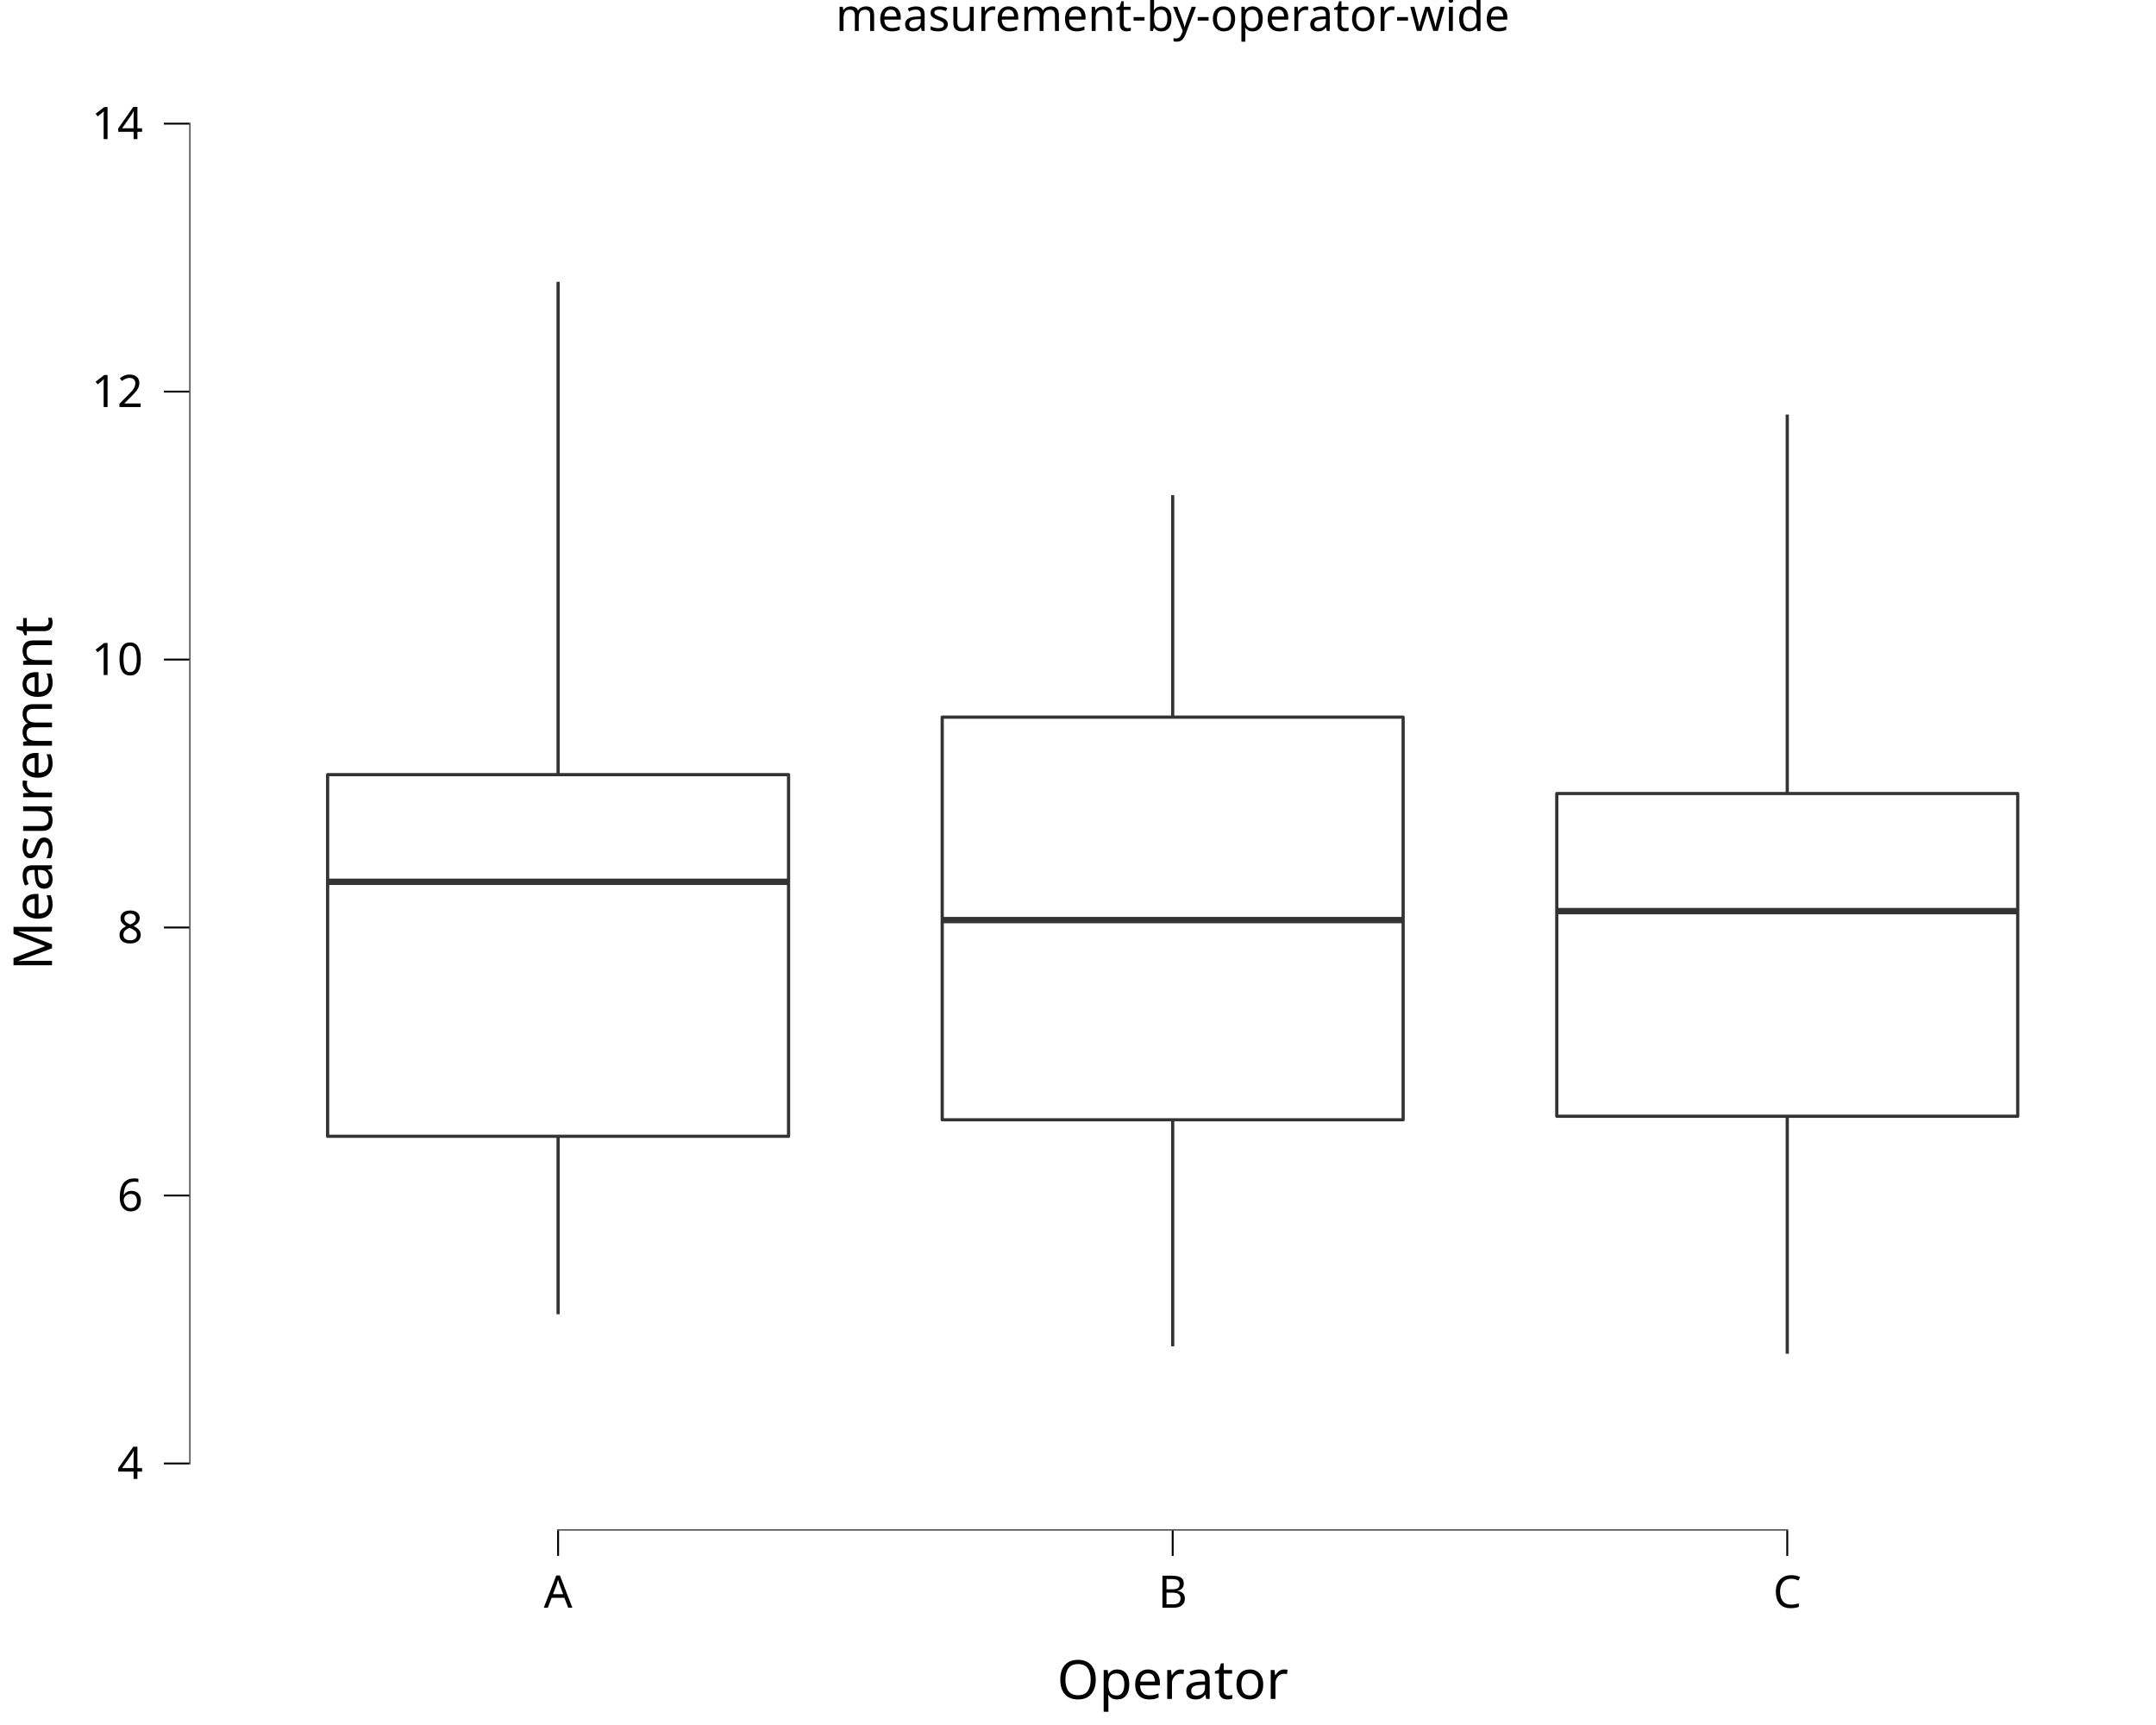
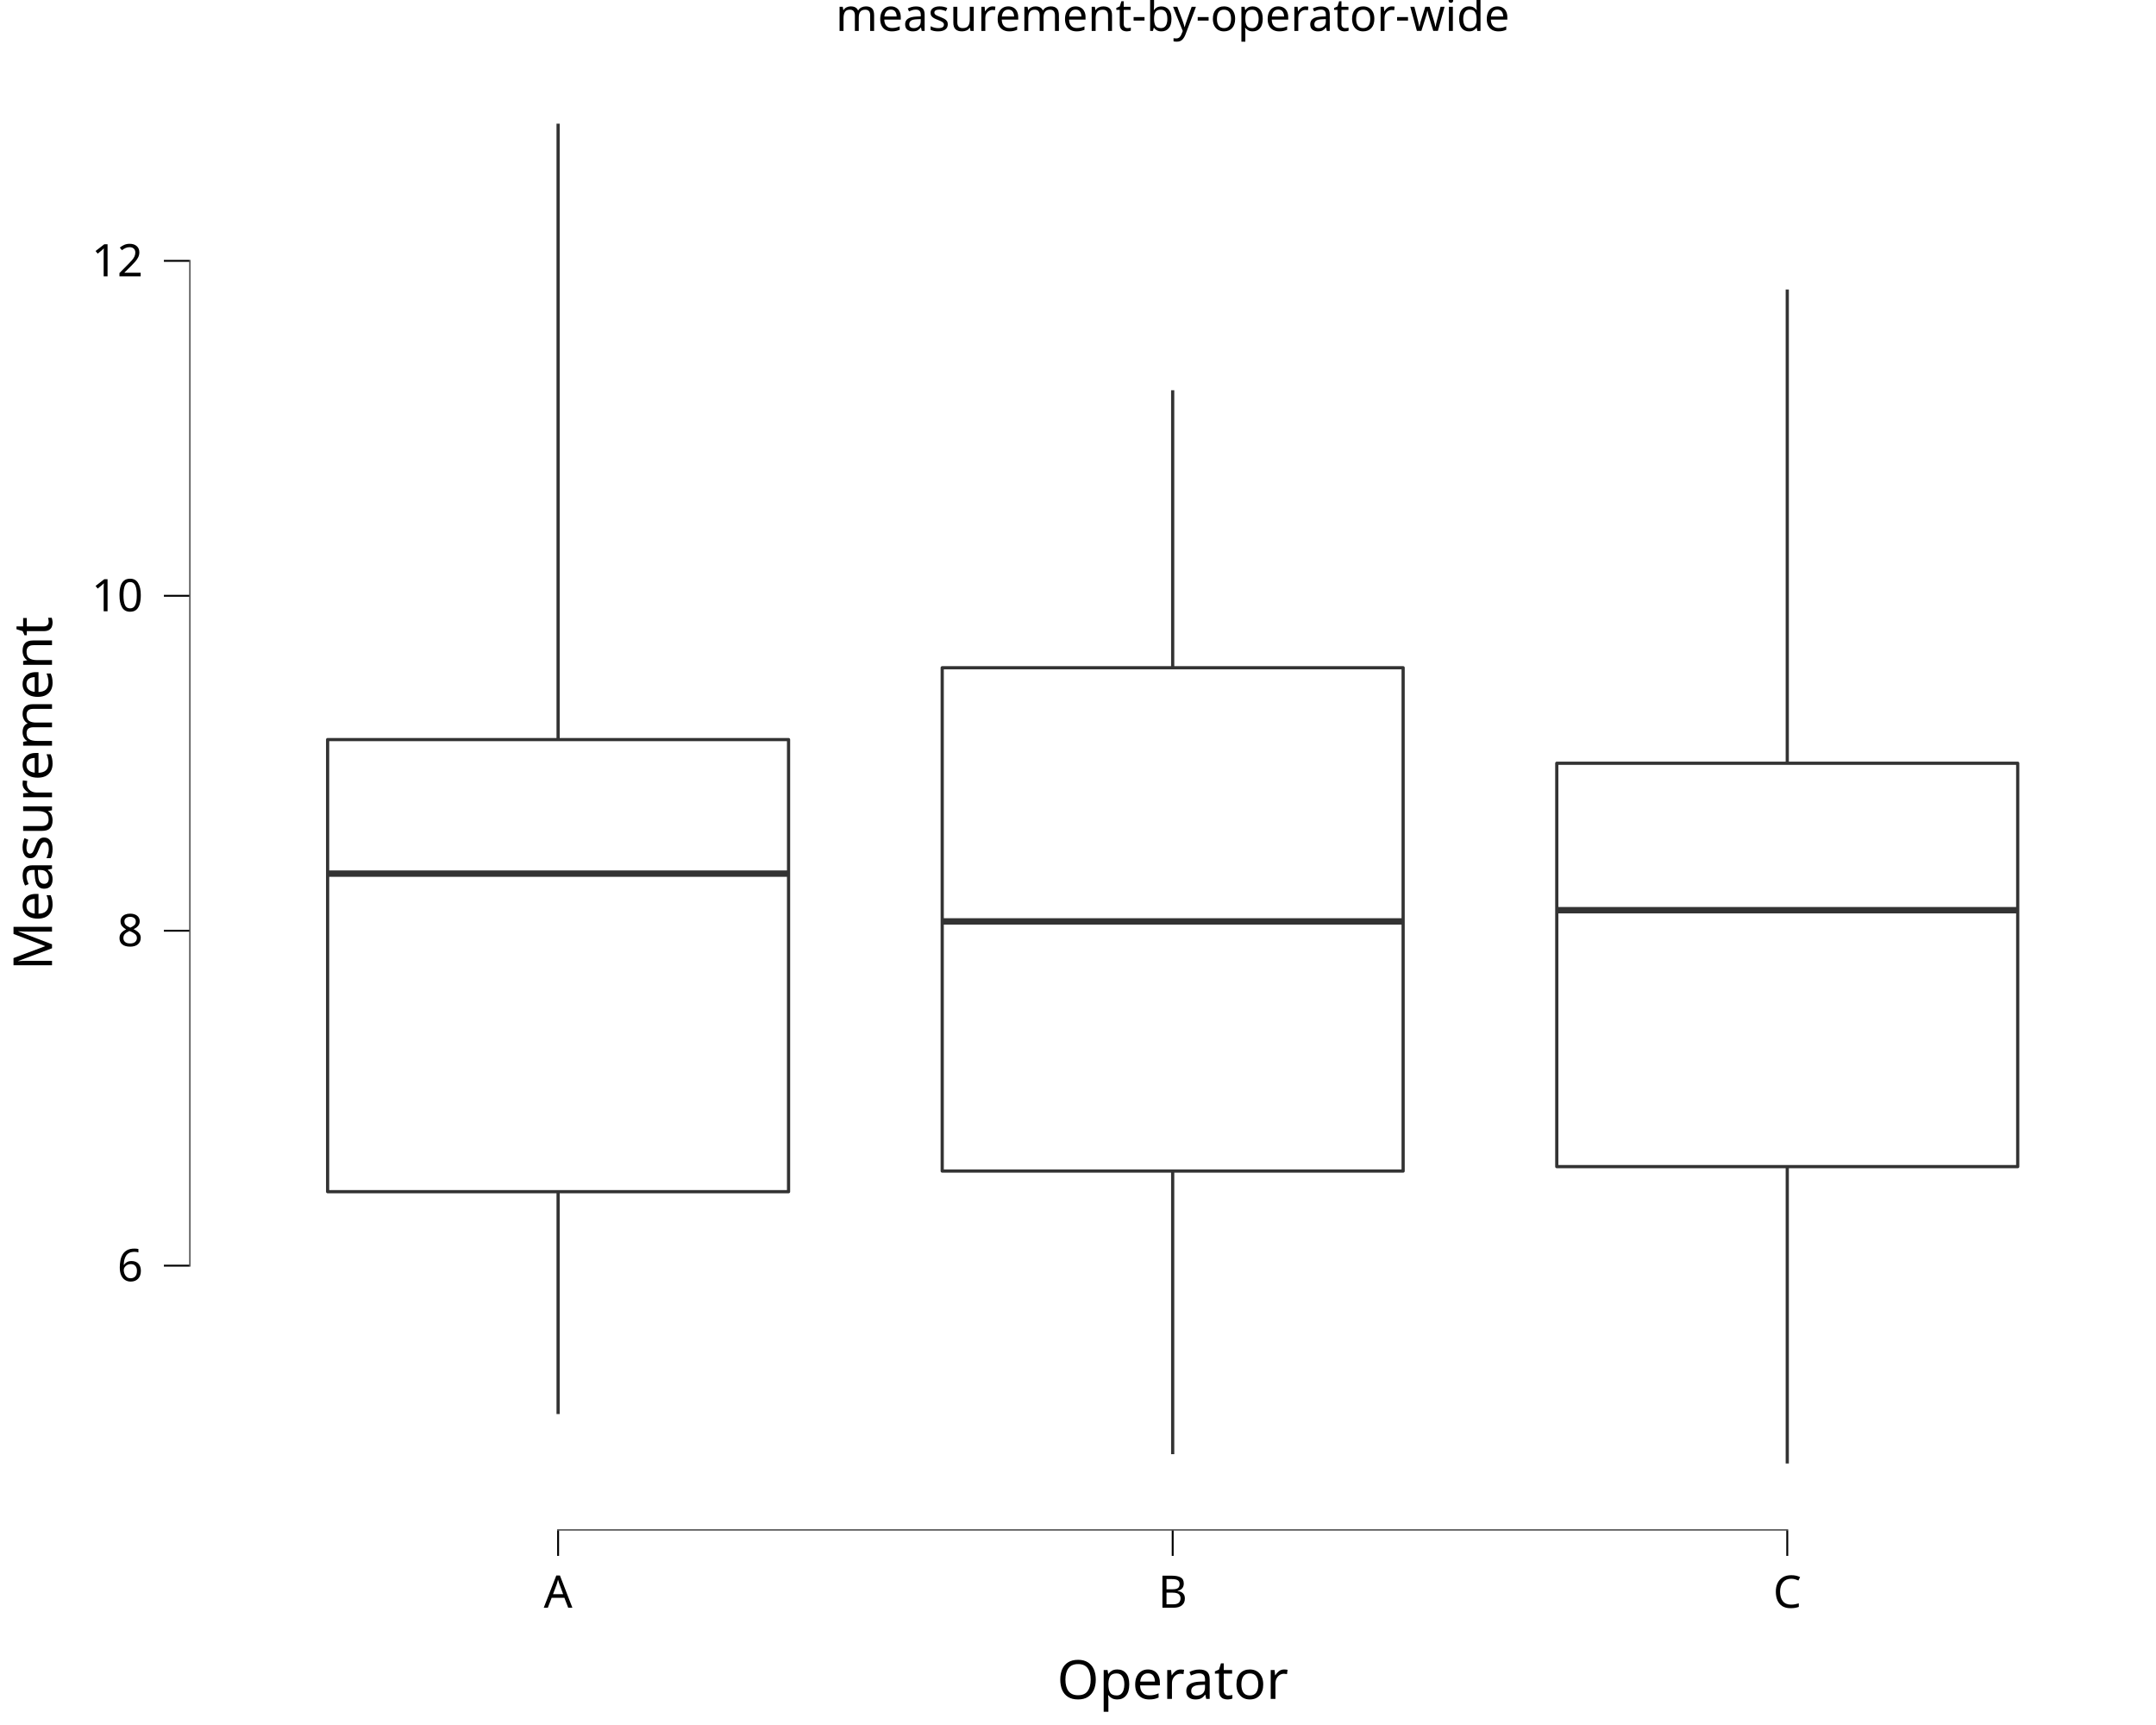
<svg xmlns="http://www.w3.org/2000/svg" class="svglite" data-engine-version="2.0" width="720.00pt" height="576.00pt" viewBox="0 0 720.00 576.00">
  <defs>
    <style type="text/css">
    .svglite line, .svglite polyline, .svglite polygon, .svglite path, .svglite rect, .svglite circle {
      fill: none;
      stroke: #000000;
      stroke-linecap: round;
      stroke-linejoin: round;
      stroke-miterlimit: 10.00;
    }
  </style>
  </defs>
  <rect width="100%" height="100%" style="stroke: none; fill: #FFFFFF;" />
  <defs>
    <clipPath id="cpMC4wMHw3MjAuMDB8MC4wMHw1NzYuMDA=">
      <rect x="0.00" y="0.00" width="720.00" height="576.00" />
    </clipPath>
  </defs>
  <g clip-path="url(#cpMC4wMHw3MjAuMDB8MC4wMHw1NzYuMDA=)">
    <rect x="-0" y="0.00" width="720.00" height="576.00" style="stroke-width: 10.67; stroke: none;" />
  </g>
  <defs>
    <clipPath id="cpNjMuMjN8NzIwLjAwfDE4LjkyfDUxMS4wNA==">
      <rect x="63.23" y="18.92" width="656.77" height="492.12" />
    </clipPath>
  </defs>
  <g clip-path="url(#cpNjMuMjN8NzIwLjAwfDE4LjkyfDUxMS4wNA==)">
    <rect x="63.23" y="18.92" width="656.77" height="492.12" style="stroke-width: 10.67; stroke: none;" />
-     <line x1="186.38" y1="258.66" x2="186.38" y2="94.10" style="stroke-width: 1.07; stroke: #333333; stroke-linecap: butt;" />
-     <line x1="186.38" y1="379.42" x2="186.38" y2="438.83" style="stroke-width: 1.07; stroke: #333333; stroke-linecap: butt;" />
-     <polygon points="109.41,258.66 109.41,379.42 263.34,379.42 263.34,258.66 109.41,258.66 " style="stroke-width: 1.07; stroke: #333333; fill: #FFFFFF;" />
-     <line x1="109.41" y1="294.45" x2="263.34" y2="294.45" style="stroke-width: 2.13; stroke: #333333; stroke-linecap: butt;" />
-     <line x1="391.62" y1="239.46" x2="391.62" y2="165.33" style="stroke-width: 1.07; stroke: #333333; stroke-linecap: butt;" />
-     <line x1="391.62" y1="373.91" x2="391.62" y2="449.55" style="stroke-width: 1.07; stroke: #333333; stroke-linecap: butt;" />
-     <polygon points="314.65,239.46 314.65,373.91 468.58,373.91 468.58,239.46 314.65,239.46 " style="stroke-width: 1.07; stroke: #333333; fill: #FFFFFF;" />
-     <line x1="314.65" y1="307.22" x2="468.58" y2="307.22" style="stroke-width: 2.13; stroke: #333333; stroke-linecap: butt;" />
-     <line x1="596.86" y1="264.97" x2="596.86" y2="138.42" style="stroke-width: 1.07; stroke: #333333; stroke-linecap: butt;" />
-     <line x1="596.86" y1="372.73" x2="596.86" y2="452.03" style="stroke-width: 1.07; stroke: #333333; stroke-linecap: butt;" />
-     <polygon points="519.89,264.97 519.89,372.73 673.82,372.73 673.82,264.97 519.89,264.97 " style="stroke-width: 1.07; stroke: #333333; fill: #FFFFFF;" />
-     <line x1="519.89" y1="304.23" x2="673.82" y2="304.23" style="stroke-width: 2.13; stroke: #333333; stroke-linecap: butt;" />
+     <line x1="186.38" y1="246.96" x2="186.38" y2="41.29" style="stroke-width: 1.07; stroke: #333333; stroke-linecap: butt;" />
+     <line x1="186.38" y1="397.92" x2="186.38" y2="472.17" style="stroke-width: 1.07; stroke: #333333; stroke-linecap: butt;" />
+     <polygon points="109.41,246.96 109.41,397.92 263.34,397.92 263.34,246.96 109.41,246.96 " style="stroke-width: 1.07; stroke: #333333; fill: #FFFFFF;" />
+     <line x1="109.41" y1="291.71" x2="263.34" y2="291.71" style="stroke-width: 2.13; stroke: #333333; stroke-linecap: butt;" />
+     <line x1="391.62" y1="222.97" x2="391.62" y2="130.31" style="stroke-width: 1.07; stroke: #333333; stroke-linecap: butt;" />
+     <line x1="391.62" y1="391.03" x2="391.62" y2="485.57" style="stroke-width: 1.07; stroke: #333333; stroke-linecap: butt;" />
+     <polygon points="314.65,222.97 314.65,391.03 468.58,391.03 468.58,222.97 314.65,222.97 " style="stroke-width: 1.07; stroke: #333333; fill: #FFFFFF;" />
+     <line x1="314.65" y1="307.67" x2="468.58" y2="307.67" style="stroke-width: 2.13; stroke: #333333; stroke-linecap: butt;" />
+     <line x1="596.86" y1="254.86" x2="596.86" y2="96.68" style="stroke-width: 1.07; stroke: #333333; stroke-linecap: butt;" />
+     <line x1="596.86" y1="389.55" x2="596.86" y2="488.67" style="stroke-width: 1.07; stroke: #333333; stroke-linecap: butt;" />
+     <polygon points="519.89,254.86 519.89,389.55 673.82,389.55 673.82,254.86 519.89,254.86 " style="stroke-width: 1.07; stroke: #333333; fill: #FFFFFF;" />
+     <line x1="519.89" y1="303.92" x2="673.82" y2="303.92" style="stroke-width: 2.13; stroke: #333333; stroke-linecap: butt;" />
    <line x1="186.06" y1="511.04" x2="597.17" y2="511.04" style="stroke-width: 0.64; stroke-linecap: butt;" />
-     <line x1="63.23" y1="488.99" x2="63.23" y2="40.97" style="stroke-width: 0.64; stroke-linecap: butt;" />
+     <line x1="63.23" y1="422.94" x2="63.23" y2="86.79" style="stroke-width: 0.64; stroke-linecap: butt;" />
    <rect x="63.23" y="18.92" width="656.77" height="492.12" style="stroke-width: 0.00; stroke: none;" />
  </g>
  <g clip-path="url(#cpMC4wMHw3MjAuMDB8MC4wMHw1NzYuMDA=)">
    <polyline points="63.23,511.04 63.23,18.92 " style="stroke-width: 0.00; stroke: none; stroke-linecap: butt;" />
-     <text x="47.75" y="493.83" text-anchor="end" style="font-size: 15.00px; font-family: sans;" textLength="8.34px" lengthAdjust="spacingAndGlyphs">4</text>
-     <text x="47.75" y="404.35" text-anchor="end" style="font-size: 15.00px; font-family: sans;" textLength="8.34px" lengthAdjust="spacingAndGlyphs">6</text>
-     <text x="47.75" y="314.88" text-anchor="end" style="font-size: 15.00px; font-family: sans;" textLength="8.34px" lengthAdjust="spacingAndGlyphs">8</text>
-     <text x="47.75" y="225.40" text-anchor="end" style="font-size: 15.00px; font-family: sans;" textLength="16.69px" lengthAdjust="spacingAndGlyphs">10</text>
-     <text x="47.75" y="135.92" text-anchor="end" style="font-size: 15.00px; font-family: sans;" textLength="16.69px" lengthAdjust="spacingAndGlyphs">12</text>
-     <text x="47.75" y="46.45" text-anchor="end" style="font-size: 15.00px; font-family: sans;" textLength="16.69px" lengthAdjust="spacingAndGlyphs">14</text>
-     <polyline points="54.73,488.67 63.23,488.67 " style="stroke-width: 0.64; stroke-linecap: butt;" />
-     <polyline points="54.73,399.19 63.23,399.19 " style="stroke-width: 0.64; stroke-linecap: butt;" />
-     <polyline points="54.73,309.71 63.23,309.71 " style="stroke-width: 0.64; stroke-linecap: butt;" />
-     <polyline points="54.73,220.24 63.23,220.24 " style="stroke-width: 0.64; stroke-linecap: butt;" />
-     <polyline points="54.73,130.76 63.23,130.76 " style="stroke-width: 0.64; stroke-linecap: butt;" />
-     <polyline points="54.73,41.29 63.23,41.29 " style="stroke-width: 0.64; stroke-linecap: butt;" />
+     <text x="47.75" y="427.78" text-anchor="end" style="font-size: 15.00px; font-family: sans;" textLength="8.34px" lengthAdjust="spacingAndGlyphs">6</text>
+     <text x="47.75" y="315.94" text-anchor="end" style="font-size: 15.00px; font-family: sans;" textLength="8.34px" lengthAdjust="spacingAndGlyphs">8</text>
+     <text x="47.75" y="204.11" text-anchor="end" style="font-size: 15.00px; font-family: sans;" textLength="16.69px" lengthAdjust="spacingAndGlyphs">10</text>
+     <text x="47.75" y="92.27" text-anchor="end" style="font-size: 15.00px; font-family: sans;" textLength="16.69px" lengthAdjust="spacingAndGlyphs">12</text>
+     <polyline points="54.73,422.62 63.23,422.62 " style="stroke-width: 0.64; stroke-linecap: butt;" />
+     <polyline points="54.73,310.78 63.23,310.78 " style="stroke-width: 0.64; stroke-linecap: butt;" />
+     <polyline points="54.73,198.94 63.23,198.94 " style="stroke-width: 0.64; stroke-linecap: butt;" />
+     <polyline points="54.73,87.10 63.23,87.10 " style="stroke-width: 0.64; stroke-linecap: butt;" />
    <polyline points="63.23,511.04 720.00,511.04 " style="stroke-width: 0.00; stroke: none; stroke-linecap: butt;" />
    <polyline points="186.38,519.54 186.38,511.04 " style="stroke-width: 0.64; stroke-linecap: butt;" />
    <polyline points="391.62,519.54 391.62,511.04 " style="stroke-width: 0.64; stroke-linecap: butt;" />
    <polyline points="596.86,519.54 596.86,511.04 " style="stroke-width: 0.64; stroke-linecap: butt;" />
    <text x="186.38" y="536.84" text-anchor="middle" style="font-size: 15.00px; font-family: sans;" textLength="10.01px" lengthAdjust="spacingAndGlyphs">A</text>
    <text x="391.62" y="536.84" text-anchor="middle" style="font-size: 15.00px; font-family: sans;" textLength="10.01px" lengthAdjust="spacingAndGlyphs">B</text>
    <text x="596.86" y="536.84" text-anchor="middle" style="font-size: 15.00px; font-family: sans;" textLength="10.84px" lengthAdjust="spacingAndGlyphs">C</text>
    <text x="391.62" y="567.28" text-anchor="middle" style="font-size: 18.00px; font-family: sans;" textLength="71.04px" lengthAdjust="spacingAndGlyphs">Operator</text>
    <text transform="translate(17.37,264.98) rotate(-90)" text-anchor="middle" style="font-size: 18.00px; font-family: sans;" textLength="110.07px" lengthAdjust="spacingAndGlyphs">Measurement</text>
    <text x="391.62" y="10.32" text-anchor="middle" style="font-size: 15.00px; font-family: sans;" textLength="209.29px" lengthAdjust="spacingAndGlyphs">measurement-by-operator-wide</text>
  </g>
</svg>
